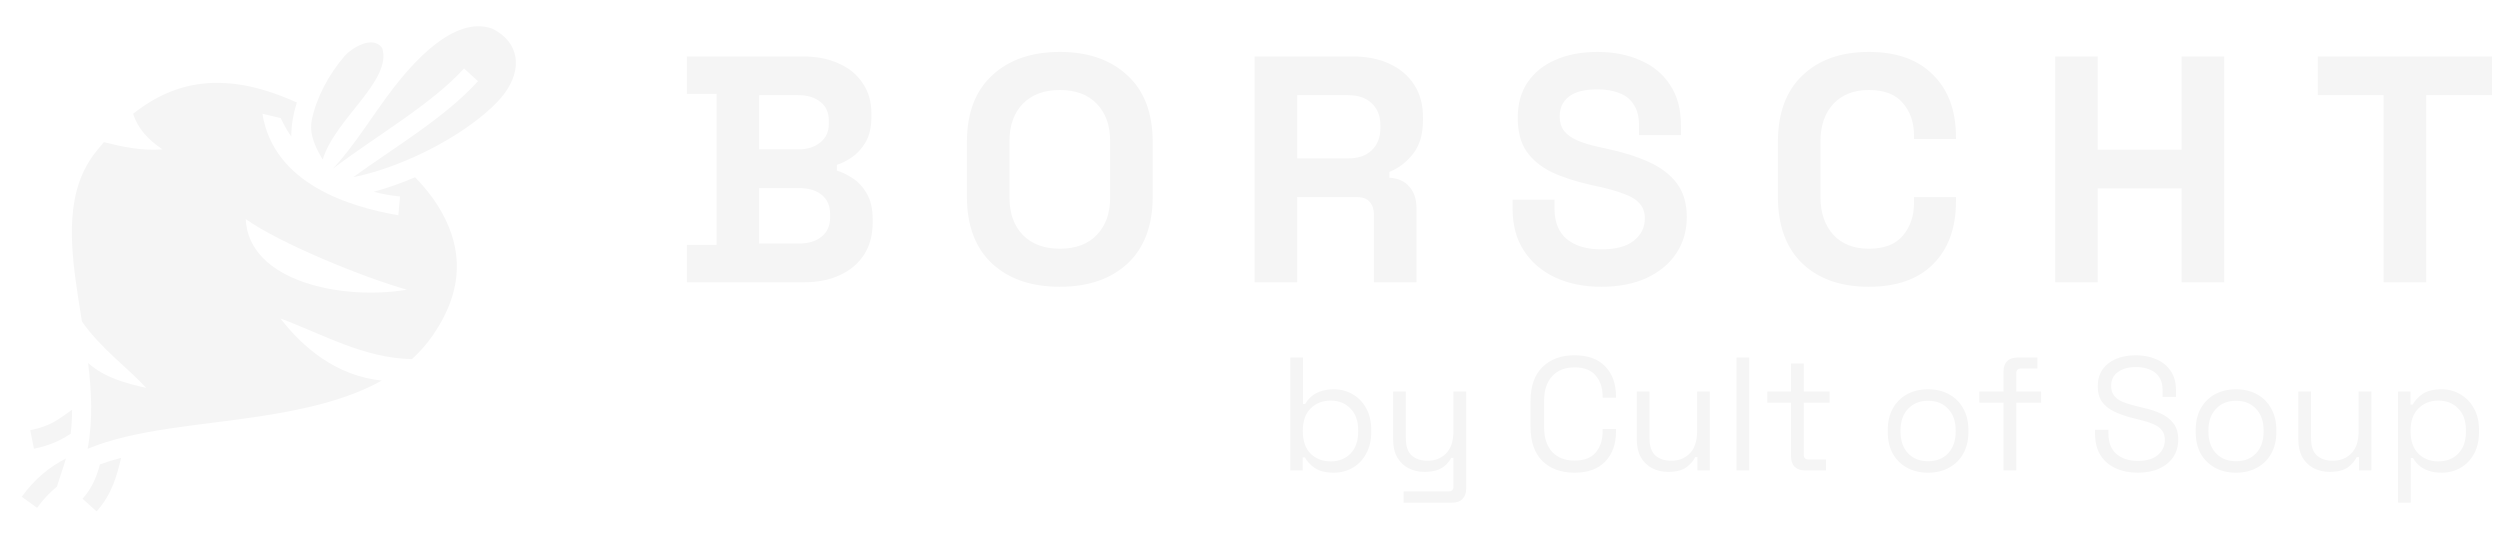
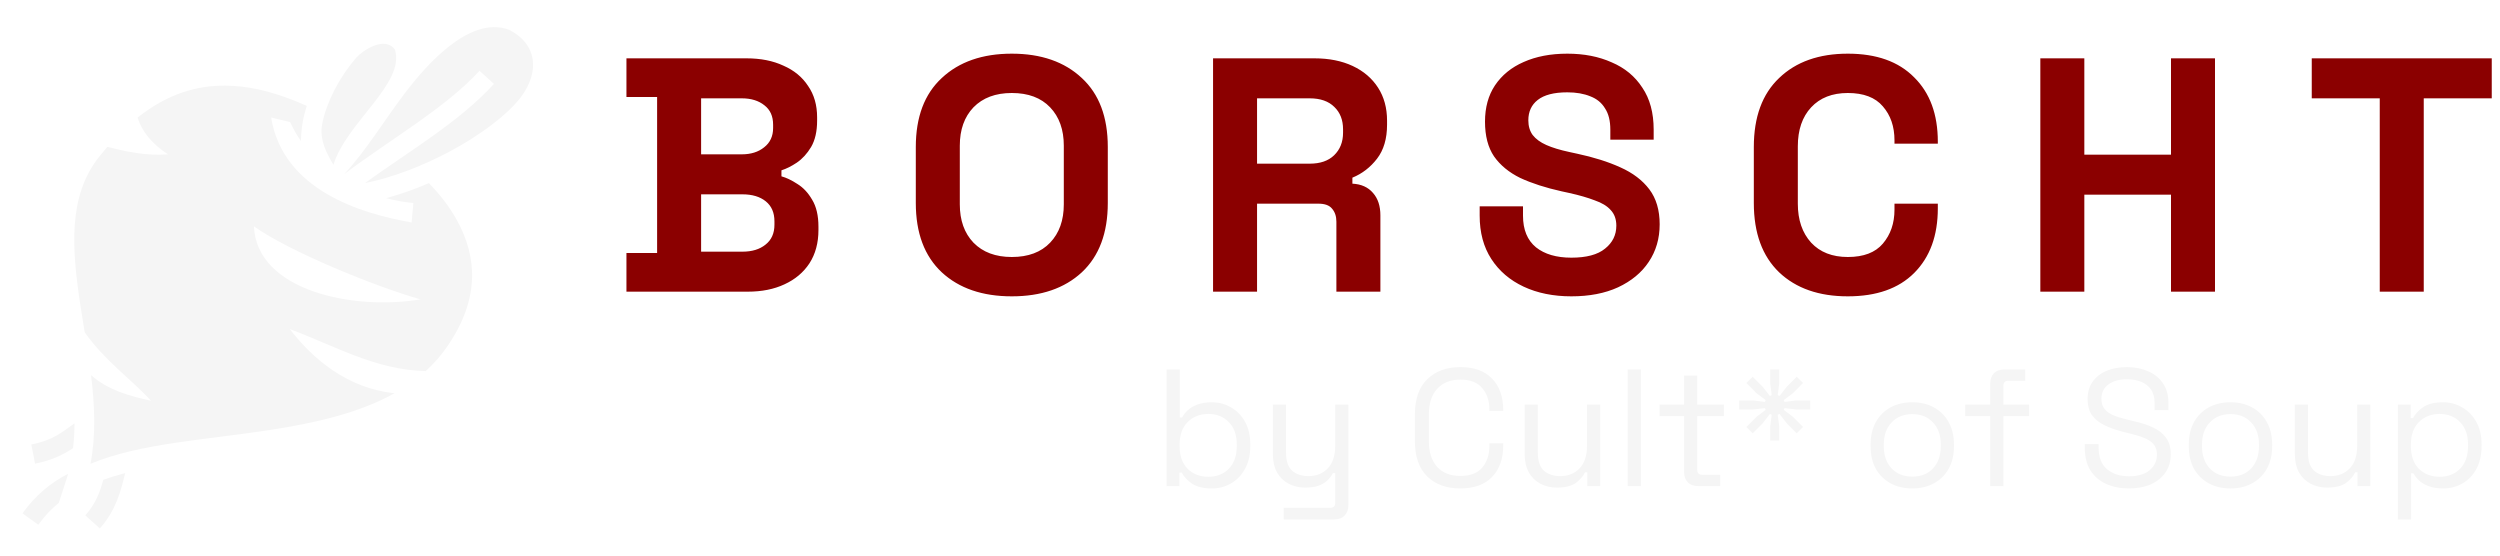
- <svg xmlns="http://www.w3.org/2000/svg" width="186" height="40" viewBox="0 0 186 40" fill="none">
-   <path d="M29.283 6.533C27.726 8.56 26.369 10.846 24.783 12.537C28.07 10.051 32.094 7.767 34.524 5.095L35.564 6.04C33.07 8.784 29.344 10.958 26.28 13.181C28.226 12.797 30.446 11.946 32.43 10.883C34.619 9.71 36.527 8.262 37.478 7.028C38.903 5.159 38.656 3.15 36.651 2.143C33.731 1.054 30.514 4.951 29.283 6.533ZM25.652 4.15C24.415 5.585 23.519 7.34 23.203 8.898C22.961 10.089 23.57 11.11 24.007 11.87C24.934 8.827 29.183 6.01 28.439 3.581C27.728 2.56 26.127 3.616 25.652 4.15ZM16.237 6.165C14.185 6.148 12.07 6.744 9.904 8.467C10.229 9.501 10.977 10.377 12.093 11.114C10.52 11.231 9.116 10.924 7.729 10.576C7.534 10.801 7.344 11.029 7.159 11.261C4.876 14.116 5.161 17.895 5.805 22.09C5.898 22.693 5.997 23.305 6.097 23.919C7.5 25.938 9.56 27.404 10.874 28.857C9.333 28.51 7.811 28.114 6.555 27.009C6.817 29.156 6.915 31.313 6.518 33.392C10.055 31.918 14.813 31.672 19.41 30.963C22.695 30.457 25.853 29.738 28.408 28.312C24.988 27.969 22.489 25.802 20.865 23.693C24.062 24.883 27.054 26.646 30.649 26.719C31.238 26.184 31.768 25.583 32.231 24.905C34.585 21.45 34.327 18.485 32.924 15.9C32.395 14.925 31.687 14.014 30.881 13.187C29.861 13.623 28.823 13.992 27.808 14.268C28.448 14.44 29.102 14.557 29.763 14.616L29.636 16.017C26.045 15.394 20.367 13.707 19.524 8.461L20.891 8.791C21.111 9.263 21.388 9.77 21.669 10.152C21.679 9.244 21.834 8.421 22.085 7.623C20.617 6.969 19.066 6.437 17.476 6.246C17.065 6.196 16.651 6.169 16.237 6.165L16.237 6.165ZM18.282 16.298C20.819 18.11 27.079 20.657 30.276 21.553C25.499 22.366 18.489 20.966 18.282 16.298ZM5.362 30.483C4.426 31.134 3.851 31.689 2.252 32.005L2.525 33.384C3.772 33.138 4.597 32.705 5.262 32.268C5.33 31.684 5.361 31.089 5.362 30.483ZM9.014 34.061C8.459 34.207 7.931 34.369 7.437 34.551C7.186 35.466 6.867 36.298 6.141 37.108L7.188 38.047C8.369 36.728 8.706 35.312 9.014 34.061ZM4.904 34.113C3.676 34.734 2.555 35.657 1.618 36.961L2.76 37.782C3.214 37.149 3.706 36.633 4.232 36.209C4.443 35.519 4.714 34.781 4.904 34.113Z" fill="#F5F5F5" />
-   <path d="M51.104 21V18.216H53.312V6.984H51.104V4.2H59.744C60.768 4.2 61.656 4.376 62.408 4.728C63.176 5.064 63.768 5.552 64.184 6.192C64.616 6.816 64.832 7.568 64.832 8.448V8.688C64.832 9.456 64.688 10.088 64.4 10.584C64.112 11.064 63.768 11.44 63.368 11.712C62.984 11.968 62.616 12.152 62.264 12.264V12.696C62.616 12.792 63 12.976 63.416 13.248C63.832 13.504 64.184 13.88 64.472 14.376C64.776 14.872 64.928 15.52 64.928 16.32V16.56C64.928 17.488 64.712 18.288 64.28 18.96C63.848 19.616 63.248 20.12 62.48 20.472C61.728 20.824 60.848 21 59.84 21H51.104ZM56.48 18.12H59.456C60.144 18.12 60.696 17.952 61.112 17.616C61.544 17.28 61.76 16.8 61.76 16.176V15.936C61.76 15.312 61.552 14.832 61.136 14.496C60.72 14.16 60.16 13.992 59.456 13.992H56.48V18.12ZM56.48 11.112H59.408C60.064 11.112 60.6 10.944 61.016 10.608C61.448 10.272 61.664 9.808 61.664 9.216V8.976C61.664 8.368 61.456 7.904 61.04 7.584C60.624 7.248 60.08 7.08 59.408 7.08H56.48V11.112ZM78.85 21.336C76.737 21.336 75.058 20.76 73.809 19.608C72.561 18.44 71.938 16.776 71.938 14.616V10.584C71.938 8.424 72.561 6.768 73.809 5.616C75.058 4.448 76.737 3.864 78.85 3.864C80.962 3.864 82.641 4.448 83.889 5.616C85.138 6.768 85.761 8.424 85.761 10.584V14.616C85.761 16.776 85.138 18.44 83.889 19.608C82.641 20.76 80.962 21.336 78.85 21.336ZM78.85 18.504C80.034 18.504 80.954 18.16 81.609 17.472C82.266 16.784 82.594 15.864 82.594 14.712V10.488C82.594 9.336 82.266 8.416 81.609 7.728C80.954 7.04 80.034 6.696 78.85 6.696C77.681 6.696 76.761 7.04 76.09 7.728C75.433 8.416 75.106 9.336 75.106 10.488V14.712C75.106 15.864 75.433 16.784 76.09 17.472C76.761 18.16 77.681 18.504 78.85 18.504ZM93.34 21V4.2H100.636C101.692 4.2 102.612 4.384 103.396 4.752C104.18 5.12 104.788 5.64 105.22 6.312C105.652 6.984 105.868 7.776 105.868 8.688V8.976C105.868 9.984 105.628 10.8 105.148 11.424C104.668 12.048 104.076 12.504 103.372 12.792V13.224C104.012 13.256 104.508 13.48 104.86 13.896C105.212 14.296 105.388 14.832 105.388 15.504V21H102.22V15.96C102.22 15.576 102.116 15.264 101.908 15.024C101.716 14.784 101.388 14.664 100.924 14.664H96.508V21H93.34ZM96.508 11.784H100.3C101.052 11.784 101.636 11.584 102.052 11.184C102.484 10.768 102.7 10.224 102.7 9.552V9.312C102.7 8.64 102.492 8.104 102.076 7.704C101.66 7.288 101.068 7.08 100.3 7.08H96.508V11.784ZM119.136 21.336C117.84 21.336 116.696 21.104 115.704 20.64C114.712 20.176 113.936 19.512 113.376 18.648C112.816 17.784 112.536 16.744 112.536 15.528V14.856H115.656V15.528C115.656 16.536 115.968 17.296 116.592 17.808C117.216 18.304 118.064 18.552 119.136 18.552C120.224 18.552 121.032 18.336 121.56 17.904C122.104 17.472 122.376 16.92 122.376 16.248C122.376 15.784 122.24 15.408 121.968 15.12C121.712 14.832 121.328 14.6 120.816 14.424C120.32 14.232 119.712 14.056 118.992 13.896L118.44 13.776C117.288 13.52 116.296 13.2 115.464 12.816C114.648 12.416 114.016 11.896 113.568 11.256C113.136 10.616 112.92 9.784 112.92 8.76C112.92 7.736 113.16 6.864 113.64 6.144C114.136 5.408 114.824 4.848 115.704 4.464C116.6 4.064 117.648 3.864 118.848 3.864C120.048 3.864 121.112 4.072 122.04 4.488C122.984 4.888 123.72 5.496 124.248 6.312C124.792 7.112 125.064 8.12 125.064 9.336V10.056H121.944V9.336C121.944 8.696 121.816 8.184 121.56 7.8C121.32 7.4 120.968 7.112 120.504 6.936C120.04 6.744 119.488 6.648 118.848 6.648C117.888 6.648 117.176 6.832 116.712 7.2C116.264 7.552 116.04 8.04 116.04 8.664C116.04 9.08 116.144 9.432 116.352 9.72C116.576 10.008 116.904 10.248 117.336 10.44C117.768 10.632 118.32 10.8 118.992 10.944L119.544 11.064C120.744 11.32 121.784 11.648 122.664 12.048C123.56 12.448 124.256 12.976 124.752 13.632C125.248 14.288 125.496 15.128 125.496 16.152C125.496 17.176 125.232 18.08 124.704 18.864C124.192 19.632 123.456 20.24 122.496 20.688C121.552 21.12 120.432 21.336 119.136 21.336ZM139.043 21.336C136.963 21.336 135.315 20.76 134.099 19.608C132.883 18.44 132.275 16.776 132.275 14.616V10.584C132.275 8.424 132.883 6.768 134.099 5.616C135.315 4.448 136.963 3.864 139.043 3.864C141.107 3.864 142.699 4.432 143.819 5.568C144.955 6.688 145.523 8.232 145.523 10.2V10.344H142.403V10.104C142.403 9.112 142.123 8.296 141.563 7.656C141.019 7.016 140.179 6.696 139.043 6.696C137.923 6.696 137.043 7.04 136.403 7.728C135.763 8.416 135.443 9.352 135.443 10.536V14.664C135.443 15.832 135.763 16.768 136.403 17.472C137.043 18.16 137.923 18.504 139.043 18.504C140.179 18.504 141.019 18.184 141.563 17.544C142.123 16.888 142.403 16.072 142.403 15.096V14.664H145.523V15C145.523 16.968 144.955 18.52 143.819 19.656C142.699 20.776 141.107 21.336 139.043 21.336ZM152.904 21V4.2H156.072V11.136H162.312V4.2H165.48V21H162.312V14.016H156.072V21H152.904ZM177.342 21V7.08H172.446V4.2H185.406V7.08H180.51V21H177.342Z" fill="#F5F5F5" />
-   <path d="M99.248 35.168C98.64 35.168 98.164 35.052 97.82 34.82C97.484 34.588 97.24 34.324 97.088 34.028H96.92V35H95.996V26.6H96.944V30.056H97.112C97.208 29.872 97.344 29.7 97.52 29.54C97.696 29.372 97.924 29.236 98.204 29.132C98.492 29.02 98.84 28.964 99.248 28.964C99.76 28.964 100.224 29.088 100.64 29.336C101.064 29.576 101.4 29.924 101.648 30.38C101.896 30.828 102.02 31.364 102.02 31.988V32.144C102.02 32.768 101.892 33.308 101.636 33.764C101.388 34.22 101.052 34.568 100.628 34.808C100.212 35.048 99.752 35.168 99.248 35.168ZM98.996 34.328C99.604 34.328 100.096 34.136 100.472 33.752C100.856 33.36 101.048 32.816 101.048 32.12V32.012C101.048 31.316 100.856 30.776 100.472 30.392C100.096 30 99.604 29.804 98.996 29.804C98.396 29.804 97.9 30 97.508 30.392C97.124 30.776 96.932 31.316 96.932 32.012V32.12C96.932 32.816 97.124 33.36 97.508 33.752C97.9 34.136 98.396 34.328 98.996 34.328ZM104.427 37.4V36.56H107.787C108.019 36.56 108.135 36.44 108.135 36.2V34.064H107.967C107.887 34.232 107.763 34.4 107.595 34.568C107.435 34.728 107.223 34.86 106.959 34.964C106.695 35.06 106.363 35.108 105.963 35.108C105.539 35.108 105.147 35.016 104.787 34.832C104.435 34.648 104.155 34.376 103.947 34.016C103.747 33.656 103.647 33.216 103.647 32.696V29.132H104.595V32.624C104.595 33.2 104.739 33.62 105.027 33.884C105.323 34.148 105.719 34.28 106.215 34.28C106.775 34.28 107.235 34.096 107.595 33.728C107.955 33.36 108.135 32.812 108.135 32.084V29.132H109.083V36.368C109.083 36.688 108.991 36.94 108.807 37.124C108.631 37.308 108.371 37.4 108.027 37.4H104.427ZM117.148 35.168C116.148 35.168 115.352 34.88 114.76 34.304C114.168 33.72 113.872 32.872 113.872 31.76V29.84C113.872 28.728 114.168 27.884 114.76 27.308C115.352 26.724 116.148 26.432 117.148 26.432C118.14 26.432 118.9 26.708 119.428 27.26C119.964 27.812 120.232 28.568 120.232 29.528V29.588H119.236V29.492C119.236 28.86 119.064 28.344 118.72 27.944C118.384 27.536 117.86 27.332 117.148 27.332C116.436 27.332 115.88 27.552 115.48 27.992C115.08 28.424 114.88 29.032 114.88 29.816V31.784C114.88 32.568 115.08 33.18 115.48 33.62C115.88 34.052 116.436 34.268 117.148 34.268C117.86 34.268 118.384 34.068 118.72 33.668C119.064 33.26 119.236 32.74 119.236 32.108V31.916H120.232V32.072C120.232 33.032 119.964 33.788 119.428 34.34C118.9 34.892 118.14 35.168 117.148 35.168ZM124.092 35.108C123.668 35.108 123.276 35.016 122.916 34.832C122.564 34.648 122.284 34.376 122.076 34.016C121.876 33.648 121.776 33.204 121.776 32.684V29.132H122.724V32.612C122.724 33.196 122.868 33.62 123.156 33.884C123.452 34.148 123.848 34.28 124.344 34.28C124.904 34.28 125.364 34.096 125.724 33.728C126.084 33.36 126.264 32.812 126.264 32.084V29.132H127.212V35H126.288V34.004H126.12C125.992 34.284 125.772 34.54 125.46 34.772C125.148 34.996 124.692 35.108 124.092 35.108ZM129.195 35V26.6H130.143V35H129.195ZM134.297 35C133.961 35 133.701 34.908 133.517 34.724C133.341 34.54 133.253 34.288 133.253 33.968V29.96H131.489V29.132H133.253V27.044H134.201V29.132H136.121V29.96H134.201V33.824C134.201 34.064 134.317 34.184 134.549 34.184H135.857V35H134.297ZM143.45 35.168C142.858 35.168 142.334 35.044 141.878 34.796C141.43 34.548 141.078 34.2 140.822 33.752C140.574 33.296 140.45 32.76 140.45 32.144V31.988C140.45 31.38 140.574 30.848 140.822 30.392C141.078 29.936 141.43 29.584 141.878 29.336C142.334 29.088 142.858 28.964 143.45 28.964C144.042 28.964 144.562 29.088 145.01 29.336C145.466 29.584 145.818 29.936 146.066 30.392C146.322 30.848 146.45 31.38 146.45 31.988V32.144C146.45 32.76 146.322 33.296 146.066 33.752C145.818 34.2 145.466 34.548 145.01 34.796C144.562 35.044 144.042 35.168 143.45 35.168ZM143.45 34.316C144.074 34.316 144.57 34.12 144.938 33.728C145.314 33.328 145.502 32.792 145.502 32.12V32.012C145.502 31.34 145.314 30.808 144.938 30.416C144.57 30.016 144.074 29.816 143.45 29.816C142.834 29.816 142.338 30.016 141.962 30.416C141.586 30.808 141.398 31.34 141.398 32.012V32.12C141.398 32.792 141.586 33.328 141.962 33.728C142.338 34.12 142.834 34.316 143.45 34.316ZM149.062 35V29.96H147.262V29.132H149.062V27.632C149.062 27.312 149.15 27.06 149.326 26.876C149.51 26.692 149.77 26.6 150.106 26.6H151.582V27.416H150.37C150.13 27.416 150.01 27.536 150.01 27.776V29.132H151.858V29.96H150.01V35H149.062ZM159.049 35.168C158.441 35.168 157.897 35.06 157.417 34.844C156.937 34.628 156.557 34.304 156.277 33.872C156.005 33.432 155.869 32.884 155.869 32.228V31.976H156.865V32.228C156.865 32.924 157.069 33.444 157.477 33.788C157.885 34.124 158.409 34.292 159.049 34.292C159.705 34.292 160.205 34.144 160.549 33.848C160.893 33.552 161.065 33.18 161.065 32.732C161.065 32.42 160.985 32.172 160.825 31.988C160.673 31.804 160.457 31.656 160.177 31.544C159.897 31.424 159.569 31.32 159.193 31.232L158.569 31.076C158.081 30.948 157.649 30.792 157.273 30.608C156.897 30.424 156.601 30.184 156.385 29.888C156.177 29.584 156.073 29.196 156.073 28.724C156.073 28.252 156.189 27.844 156.421 27.5C156.661 27.156 156.993 26.892 157.417 26.708C157.849 26.524 158.345 26.432 158.905 26.432C159.473 26.432 159.981 26.532 160.429 26.732C160.885 26.924 161.241 27.212 161.497 27.596C161.761 27.972 161.893 28.448 161.893 29.024V29.528H160.897V29.024C160.897 28.616 160.809 28.288 160.633 28.04C160.465 27.792 160.229 27.608 159.925 27.488C159.629 27.368 159.289 27.308 158.905 27.308C158.353 27.308 157.909 27.432 157.573 27.68C157.237 27.92 157.069 28.264 157.069 28.712C157.069 29.008 157.141 29.248 157.285 29.432C157.429 29.616 157.633 29.768 157.897 29.888C158.161 30 158.477 30.1 158.845 30.188L159.469 30.344C159.957 30.448 160.393 30.592 160.777 30.776C161.169 30.952 161.481 31.196 161.713 31.508C161.945 31.812 162.061 32.212 162.061 32.708C162.061 33.204 161.937 33.636 161.689 34.004C161.441 34.372 161.089 34.66 160.633 34.868C160.185 35.068 159.657 35.168 159.049 35.168ZM166.36 35.168C165.768 35.168 165.244 35.044 164.788 34.796C164.34 34.548 163.988 34.2 163.732 33.752C163.484 33.296 163.36 32.76 163.36 32.144V31.988C163.36 31.38 163.484 30.848 163.732 30.392C163.988 29.936 164.34 29.584 164.788 29.336C165.244 29.088 165.768 28.964 166.36 28.964C166.952 28.964 167.472 29.088 167.92 29.336C168.376 29.584 168.728 29.936 168.976 30.392C169.232 30.848 169.36 31.38 169.36 31.988V32.144C169.36 32.76 169.232 33.296 168.976 33.752C168.728 34.2 168.376 34.548 167.92 34.796C167.472 35.044 166.952 35.168 166.36 35.168ZM166.36 34.316C166.984 34.316 167.48 34.12 167.848 33.728C168.224 33.328 168.412 32.792 168.412 32.12V32.012C168.412 31.34 168.224 30.808 167.848 30.416C167.48 30.016 166.984 29.816 166.36 29.816C165.744 29.816 165.248 30.016 164.872 30.416C164.496 30.808 164.308 31.34 164.308 32.012V32.12C164.308 32.792 164.496 33.328 164.872 33.728C165.248 34.12 165.744 34.316 166.36 34.316ZM173.31 35.108C172.886 35.108 172.494 35.016 172.134 34.832C171.782 34.648 171.502 34.376 171.294 34.016C171.094 33.648 170.994 33.204 170.994 32.684V29.132H171.942V32.612C171.942 33.196 172.086 33.62 172.374 33.884C172.67 34.148 173.066 34.28 173.562 34.28C174.122 34.28 174.582 34.096 174.942 33.728C175.302 33.36 175.482 32.812 175.482 32.084V29.132H176.43V35H175.506V34.004H175.338C175.21 34.284 174.99 34.54 174.678 34.772C174.366 34.996 173.91 35.108 173.31 35.108ZM178.414 37.4V29.132H179.338V30.104H179.506C179.658 29.808 179.902 29.544 180.238 29.312C180.582 29.08 181.058 28.964 181.666 28.964C182.17 28.964 182.63 29.088 183.046 29.336C183.47 29.576 183.806 29.92 184.054 30.368C184.31 30.816 184.438 31.356 184.438 31.988V32.144C184.438 32.768 184.314 33.308 184.066 33.764C183.818 34.22 183.482 34.568 183.058 34.808C182.642 35.048 182.178 35.168 181.666 35.168C181.258 35.168 180.91 35.112 180.622 35C180.342 34.896 180.114 34.76 179.938 34.592C179.762 34.424 179.626 34.252 179.53 34.076H179.362V37.4H178.414ZM181.414 34.328C182.022 34.328 182.514 34.136 182.89 33.752C183.274 33.36 183.466 32.816 183.466 32.12V32.012C183.466 31.316 183.274 30.776 182.89 30.392C182.514 30 182.022 29.804 181.414 29.804C180.814 29.804 180.318 30 179.926 30.392C179.542 30.776 179.35 31.316 179.35 32.012V32.12C179.35 32.816 179.542 33.36 179.926 33.752C180.318 34.136 180.814 34.328 181.414 34.328Z" fill="#F5F5F5" />
+ <svg xmlns="http://www.w3.org/2000/svg" width="180" height="40" viewBox="0 0 180 40" fill="none">
+   <path d="M29.283 6.533C27.726 8.56 26.369 10.846 24.783 12.537C28.07 10.051 32.094 7.767 34.524 5.095L35.564 6.04C33.07 8.784 29.344 10.958 26.28 13.181C28.226 12.797 30.446 11.946 32.43 10.883C34.619 9.71 36.527 8.262 37.478 7.028C38.903 5.159 38.656 3.15 36.651 2.143C33.731 1.054 30.514 4.951 29.283 6.533ZM25.652 4.15C24.415 5.585 23.519 7.34 23.203 8.898C22.961 10.089 23.57 11.11 24.007 11.87C24.934 8.827 29.183 6.01 28.439 3.581C27.728 2.56 26.127 3.616 25.652 4.15ZM16.237 6.165C14.185 6.148 12.07 6.744 9.904 8.467C10.229 9.501 10.977 10.377 12.093 11.114C10.52 11.231 9.116 10.924 7.729 10.576C7.534 10.801 7.344 11.029 7.159 11.261C4.876 14.116 5.162 17.895 5.805 22.09C5.898 22.693 5.997 23.305 6.097 23.919C7.5 25.938 9.56 27.404 10.874 28.857C9.333 28.51 7.811 28.114 6.555 27.009C6.817 29.156 6.915 31.313 6.518 33.392C10.055 31.918 14.813 31.672 19.41 30.963C22.695 30.457 25.853 29.738 28.409 28.312C24.988 27.969 22.489 25.802 20.865 23.693C24.062 24.883 27.054 26.646 30.649 26.719C31.238 26.184 31.768 25.583 32.231 24.905C34.585 21.45 34.327 18.485 32.924 15.9C32.395 14.925 31.688 14.014 30.881 13.187C29.861 13.623 28.823 13.992 27.808 14.268C28.448 14.44 29.102 14.557 29.763 14.616L29.636 16.017C26.045 15.394 20.367 13.707 19.524 8.461L20.891 8.791C21.111 9.263 21.388 9.77 21.67 10.152C21.679 9.244 21.834 8.421 22.085 7.623C20.617 6.969 19.066 6.437 17.476 6.246C17.065 6.196 16.651 6.169 16.237 6.165L16.237 6.165ZM18.282 16.298C20.819 18.11 27.079 20.657 30.276 21.553C25.499 22.366 18.489 20.966 18.282 16.298ZM5.363 30.483C4.426 31.134 3.851 31.689 2.252 32.005L2.525 33.384C3.772 33.138 4.597 32.705 5.262 32.268C5.33 31.684 5.361 31.089 5.363 30.483ZM9.014 34.061C8.459 34.207 7.931 34.369 7.437 34.551C7.187 35.466 6.867 36.298 6.141 37.108L7.188 38.047C8.369 36.728 8.706 35.312 9.014 34.061ZM4.904 34.113C3.676 34.734 2.555 35.657 1.618 36.961L2.76 37.782C3.214 37.149 3.706 36.633 4.232 36.209C4.443 35.519 4.714 34.781 4.904 34.113Z" fill="#F5F5F5" />
+   <path d="M45.104 21V18.216H47.312V6.984H45.104V4.2H53.744C54.768 4.2 55.656 4.376 56.408 4.728C57.176 5.064 57.768 5.552 58.184 6.192C58.616 6.816 58.832 7.568 58.832 8.448V8.688C58.832 9.456 58.688 10.088 58.4 10.584C58.112 11.064 57.768 11.44 57.368 11.712C56.984 11.968 56.616 12.152 56.264 12.264V12.696C56.616 12.792 57 12.976 57.416 13.248C57.832 13.504 58.184 13.88 58.472 14.376C58.776 14.872 58.928 15.52 58.928 16.32V16.56C58.928 17.488 58.712 18.288 58.28 18.96C57.848 19.616 57.248 20.12 56.48 20.472C55.728 20.824 54.848 21 53.84 21H45.104ZM50.48 18.12H53.456C54.144 18.12 54.696 17.952 55.112 17.616C55.544 17.28 55.76 16.8 55.76 16.176V15.936C55.76 15.312 55.552 14.832 55.136 14.496C54.72 14.16 54.16 13.992 53.456 13.992H50.48V18.12ZM50.48 11.112H53.408C54.064 11.112 54.6 10.944 55.016 10.608C55.448 10.272 55.664 9.808 55.664 9.216V8.976C55.664 8.368 55.456 7.904 55.04 7.584C54.624 7.248 54.08 7.08 53.408 7.08H50.48V11.112ZM72.85 21.336C70.737 21.336 69.058 20.76 67.809 19.608C66.561 18.44 65.938 16.776 65.938 14.616V10.584C65.938 8.424 66.561 6.768 67.809 5.616C69.058 4.448 70.737 3.864 72.85 3.864C74.962 3.864 76.641 4.448 77.889 5.616C79.138 6.768 79.761 8.424 79.761 10.584V14.616C79.761 16.776 79.138 18.44 77.889 19.608C76.641 20.76 74.962 21.336 72.85 21.336ZM72.85 18.504C74.034 18.504 74.954 18.16 75.609 17.472C76.266 16.784 76.594 15.864 76.594 14.712V10.488C76.594 9.336 76.266 8.416 75.609 7.728C74.954 7.04 74.034 6.696 72.85 6.696C71.681 6.696 70.761 7.04 70.09 7.728C69.433 8.416 69.106 9.336 69.106 10.488V14.712C69.106 15.864 69.433 16.784 70.09 17.472C70.761 18.16 71.681 18.504 72.85 18.504ZM87.34 21V4.2H94.636C95.692 4.2 96.612 4.384 97.396 4.752C98.18 5.12 98.788 5.64 99.22 6.312C99.652 6.984 99.868 7.776 99.868 8.688V8.976C99.868 9.984 99.628 10.8 99.148 11.424C98.668 12.048 98.076 12.504 97.372 12.792V13.224C98.012 13.256 98.508 13.48 98.86 13.896C99.212 14.296 99.388 14.832 99.388 15.504V21H96.22V15.96C96.22 15.576 96.116 15.264 95.908 15.024C95.716 14.784 95.388 14.664 94.924 14.664H90.508V21H87.34ZM90.508 11.784H94.3C95.052 11.784 95.636 11.584 96.052 11.184C96.484 10.768 96.7 10.224 96.7 9.552V9.312C96.7 8.64 96.492 8.104 96.076 7.704C95.66 7.288 95.068 7.08 94.3 7.08H90.508V11.784ZM113.136 21.336C111.84 21.336 110.696 21.104 109.704 20.64C108.712 20.176 107.936 19.512 107.376 18.648C106.816 17.784 106.536 16.744 106.536 15.528V14.856H109.656V15.528C109.656 16.536 109.968 17.296 110.592 17.808C111.216 18.304 112.064 18.552 113.136 18.552C114.224 18.552 115.032 18.336 115.56 17.904C116.104 17.472 116.376 16.92 116.376 16.248C116.376 15.784 116.24 15.408 115.968 15.12C115.712 14.832 115.328 14.6 114.816 14.424C114.32 14.232 113.712 14.056 112.992 13.896L112.44 13.776C111.288 13.52 110.296 13.2 109.464 12.816C108.648 12.416 108.016 11.896 107.568 11.256C107.136 10.616 106.92 9.784 106.92 8.76C106.92 7.736 107.16 6.864 107.64 6.144C108.136 5.408 108.824 4.848 109.704 4.464C110.6 4.064 111.648 3.864 112.848 3.864C114.048 3.864 115.112 4.072 116.04 4.488C116.984 4.888 117.72 5.496 118.248 6.312C118.792 7.112 119.064 8.12 119.064 9.336V10.056H115.944V9.336C115.944 8.696 115.816 8.184 115.56 7.8C115.32 7.4 114.968 7.112 114.504 6.936C114.04 6.744 113.488 6.648 112.848 6.648C111.888 6.648 111.176 6.832 110.712 7.2C110.264 7.552 110.04 8.04 110.04 8.664C110.04 9.08 110.144 9.432 110.352 9.72C110.576 10.008 110.904 10.248 111.336 10.44C111.768 10.632 112.32 10.8 112.992 10.944L113.544 11.064C114.744 11.32 115.784 11.648 116.664 12.048C117.56 12.448 118.256 12.976 118.752 13.632C119.248 14.288 119.496 15.128 119.496 16.152C119.496 17.176 119.232 18.08 118.704 18.864C118.192 19.632 117.456 20.24 116.496 20.688C115.552 21.12 114.432 21.336 113.136 21.336ZM133.043 21.336C130.963 21.336 129.315 20.76 128.099 19.608C126.883 18.44 126.275 16.776 126.275 14.616V10.584C126.275 8.424 126.883 6.768 128.099 5.616C129.315 4.448 130.963 3.864 133.043 3.864C135.107 3.864 136.699 4.432 137.819 5.568C138.955 6.688 139.523 8.232 139.523 10.2V10.344H136.403V10.104C136.403 9.112 136.123 8.296 135.563 7.656C135.019 7.016 134.179 6.696 133.043 6.696C131.923 6.696 131.043 7.04 130.403 7.728C129.763 8.416 129.443 9.352 129.443 10.536V14.664C129.443 15.832 129.763 16.768 130.403 17.472C131.043 18.16 131.923 18.504 133.043 18.504C134.179 18.504 135.019 18.184 135.563 17.544C136.123 16.888 136.403 16.072 136.403 15.096V14.664H139.523V15C139.523 16.968 138.955 18.52 137.819 19.656C136.699 20.776 135.107 21.336 133.043 21.336ZM146.904 21V4.2H150.072V11.136H156.312V4.2H159.48V21H156.312V14.016H150.072V21H146.904ZM171.342 21V7.08H166.446V4.2H179.406V7.08H174.51V21H171.342Z" fill="#8B0000" />
+   <path d="M87.248 35.168C86.64 35.168 86.164 35.052 85.82 34.82C85.484 34.588 85.24 34.324 85.088 34.028H84.92V35H83.996V26.6H84.944V30.056H85.112C85.208 29.872 85.344 29.7 85.52 29.54C85.696 29.372 85.924 29.236 86.204 29.132C86.492 29.02 86.84 28.964 87.248 28.964C87.76 28.964 88.224 29.088 88.64 29.336C89.064 29.576 89.4 29.924 89.648 30.38C89.896 30.828 90.02 31.364 90.02 31.988V32.144C90.02 32.768 89.892 33.308 89.636 33.764C89.388 34.22 89.052 34.568 88.628 34.808C88.212 35.048 87.752 35.168 87.248 35.168ZM86.996 34.328C87.604 34.328 88.096 34.136 88.472 33.752C88.856 33.36 89.048 32.816 89.048 32.12V32.012C89.048 31.316 88.856 30.776 88.472 30.392C88.096 30 87.604 29.804 86.996 29.804C86.396 29.804 85.9 30 85.508 30.392C85.124 30.776 84.932 31.316 84.932 32.012V32.12C84.932 32.816 85.124 33.36 85.508 33.752C85.9 34.136 86.396 34.328 86.996 34.328ZM92.427 37.4V36.56H95.787C96.019 36.56 96.135 36.44 96.135 36.2V34.064H95.967C95.887 34.232 95.763 34.4 95.595 34.568C95.435 34.728 95.223 34.86 94.959 34.964C94.695 35.06 94.363 35.108 93.963 35.108C93.539 35.108 93.147 35.016 92.787 34.832C92.435 34.648 92.155 34.376 91.947 34.016C91.747 33.656 91.647 33.216 91.647 32.696V29.132H92.595V32.624C92.595 33.2 92.739 33.62 93.027 33.884C93.323 34.148 93.719 34.28 94.215 34.28C94.775 34.28 95.235 34.096 95.595 33.728C95.955 33.36 96.135 32.812 96.135 32.084V29.132H97.083V36.368C97.083 36.688 96.991 36.94 96.807 37.124C96.631 37.308 96.371 37.4 96.027 37.4H92.427ZM105.148 35.168C104.148 35.168 103.352 34.88 102.76 34.304C102.168 33.72 101.872 32.872 101.872 31.76V29.84C101.872 28.728 102.168 27.884 102.76 27.308C103.352 26.724 104.148 26.432 105.148 26.432C106.14 26.432 106.9 26.708 107.428 27.26C107.964 27.812 108.232 28.568 108.232 29.528V29.588H107.236V29.492C107.236 28.86 107.064 28.344 106.72 27.944C106.384 27.536 105.86 27.332 105.148 27.332C104.436 27.332 103.88 27.552 103.48 27.992C103.08 28.424 102.88 29.032 102.88 29.816V31.784C102.88 32.568 103.08 33.18 103.48 33.62C103.88 34.052 104.436 34.268 105.148 34.268C105.86 34.268 106.384 34.068 106.72 33.668C107.064 33.26 107.236 32.74 107.236 32.108V31.916H108.232V32.072C108.232 33.032 107.964 33.788 107.428 34.34C106.9 34.892 106.14 35.168 105.148 35.168ZM112.092 35.108C111.668 35.108 111.276 35.016 110.916 34.832C110.564 34.648 110.284 34.376 110.076 34.016C109.876 33.648 109.776 33.204 109.776 32.684V29.132H110.724V32.612C110.724 33.196 110.868 33.62 111.156 33.884C111.452 34.148 111.848 34.28 112.344 34.28C112.904 34.28 113.364 34.096 113.724 33.728C114.084 33.36 114.264 32.812 114.264 32.084V29.132H115.212V35H114.288V34.004H114.12C113.992 34.284 113.772 34.54 113.46 34.772C113.148 34.996 112.692 35.108 112.092 35.108ZM117.195 35V26.6H118.143V35H117.195ZM122.297 35C121.961 35 121.701 34.908 121.517 34.724C121.341 34.54 121.253 34.288 121.253 33.968V29.96H119.489V29.132H121.253V27.044H122.201V29.132H124.121V29.96H122.201V33.824C122.201 34.064 122.317 34.184 122.549 34.184H123.857V35H122.297ZM125.224 29.48V28.832H126.244L127.072 28.94L127.132 28.808L126.46 28.304L125.74 27.572L126.196 27.128L126.916 27.848L127.432 28.508L127.564 28.448L127.456 27.62V26.6H128.104V27.62L127.996 28.448L128.128 28.508L128.644 27.848L129.364 27.128L129.82 27.572L129.1 28.304L128.428 28.808L128.488 28.94L129.316 28.832H130.336V29.48H129.316L128.488 29.384L128.428 29.504L129.1 30.02L129.82 30.74L129.364 31.196L128.644 30.476L128.128 29.804L127.996 29.864L128.104 30.692V31.712H127.456V30.692L127.564 29.864L127.432 29.804L126.916 30.476L126.196 31.196L125.74 30.74L126.46 30.02L127.132 29.504L127.072 29.384L126.244 29.48H125.224ZM137.685 35.168C137.093 35.168 136.569 35.044 136.113 34.796C135.665 34.548 135.313 34.2 135.057 33.752C134.809 33.296 134.685 32.76 134.685 32.144V31.988C134.685 31.38 134.809 30.848 135.057 30.392C135.313 29.936 135.665 29.584 136.113 29.336C136.569 29.088 137.093 28.964 137.685 28.964C138.277 28.964 138.797 29.088 139.245 29.336C139.701 29.584 140.053 29.936 140.301 30.392C140.557 30.848 140.685 31.38 140.685 31.988V32.144C140.685 32.76 140.557 33.296 140.301 33.752C140.053 34.2 139.701 34.548 139.245 34.796C138.797 35.044 138.277 35.168 137.685 35.168ZM137.685 34.316C138.309 34.316 138.805 34.12 139.173 33.728C139.549 33.328 139.737 32.792 139.737 32.12V32.012C139.737 31.34 139.549 30.808 139.173 30.416C138.805 30.016 138.309 29.816 137.685 29.816C137.069 29.816 136.573 30.016 136.197 30.416C135.821 30.808 135.633 31.34 135.633 32.012V32.12C135.633 32.792 135.821 33.328 136.197 33.728C136.573 34.12 137.069 34.316 137.685 34.316ZM143.296 35V29.96H141.496V29.132H143.296V27.632C143.296 27.312 143.384 27.06 143.56 26.876C143.744 26.692 144.004 26.6 144.34 26.6H145.816V27.416H144.604C144.364 27.416 144.244 27.536 144.244 27.776V29.132H146.092V29.96H144.244V35H143.296ZM153.283 35.168C152.675 35.168 152.131 35.06 151.651 34.844C151.171 34.628 150.791 34.304 150.511 33.872C150.239 33.432 150.103 32.884 150.103 32.228V31.976H151.099V32.228C151.099 32.924 151.303 33.444 151.711 33.788C152.119 34.124 152.643 34.292 153.283 34.292C153.939 34.292 154.439 34.144 154.783 33.848C155.127 33.552 155.299 33.18 155.299 32.732C155.299 32.42 155.219 32.172 155.059 31.988C154.907 31.804 154.691 31.656 154.411 31.544C154.131 31.424 153.803 31.32 153.427 31.232L152.803 31.076C152.315 30.948 151.883 30.792 151.507 30.608C151.131 30.424 150.835 30.184 150.619 29.888C150.411 29.584 150.307 29.196 150.307 28.724C150.307 28.252 150.423 27.844 150.655 27.5C150.895 27.156 151.227 26.892 151.651 26.708C152.083 26.524 152.579 26.432 153.139 26.432C153.707 26.432 154.215 26.532 154.663 26.732C155.119 26.924 155.475 27.212 155.731 27.596C155.995 27.972 156.127 28.448 156.127 29.024V29.528H155.131V29.024C155.131 28.616 155.043 28.288 154.867 28.04C154.699 27.792 154.463 27.608 154.159 27.488C153.863 27.368 153.523 27.308 153.139 27.308C152.587 27.308 152.143 27.432 151.807 27.68C151.471 27.92 151.303 28.264 151.303 28.712C151.303 29.008 151.375 29.248 151.519 29.432C151.663 29.616 151.867 29.768 152.131 29.888C152.395 30 152.711 30.1 153.079 30.188L153.703 30.344C154.191 30.448 154.627 30.592 155.011 30.776C155.403 30.952 155.715 31.196 155.947 31.508C156.179 31.812 156.295 32.212 156.295 32.708C156.295 33.204 156.171 33.636 155.923 34.004C155.675 34.372 155.323 34.66 154.867 34.868C154.419 35.068 153.891 35.168 153.283 35.168ZM160.595 35.168C160.003 35.168 159.479 35.044 159.023 34.796C158.575 34.548 158.223 34.2 157.967 33.752C157.719 33.296 157.595 32.76 157.595 32.144V31.988C157.595 31.38 157.719 30.848 157.967 30.392C158.223 29.936 158.575 29.584 159.023 29.336C159.479 29.088 160.003 28.964 160.595 28.964C161.187 28.964 161.707 29.088 162.155 29.336C162.611 29.584 162.963 29.936 163.211 30.392C163.467 30.848 163.595 31.38 163.595 31.988V32.144C163.595 32.76 163.467 33.296 163.211 33.752C162.963 34.2 162.611 34.548 162.155 34.796C161.707 35.044 161.187 35.168 160.595 35.168ZM160.595 34.316C161.219 34.316 161.715 34.12 162.083 33.728C162.459 33.328 162.647 32.792 162.647 32.12V32.012C162.647 31.34 162.459 30.808 162.083 30.416C161.715 30.016 161.219 29.816 160.595 29.816C159.979 29.816 159.483 30.016 159.107 30.416C158.731 30.808 158.543 31.34 158.543 32.012V32.12C158.543 32.792 158.731 33.328 159.107 33.728C159.483 34.12 159.979 34.316 160.595 34.316ZM167.545 35.108C167.121 35.108 166.729 35.016 166.369 34.832C166.017 34.648 165.737 34.376 165.529 34.016C165.329 33.648 165.229 33.204 165.229 32.684V29.132H166.177V32.612C166.177 33.196 166.321 33.62 166.609 33.884C166.905 34.148 167.301 34.28 167.797 34.28C168.357 34.28 168.817 34.096 169.177 33.728C169.537 33.36 169.717 32.812 169.717 32.084V29.132H170.665V35H169.741V34.004H169.573C169.445 34.284 169.225 34.54 168.913 34.772C168.601 34.996 168.145 35.108 167.545 35.108ZM172.648 37.4V29.132H173.572V30.104H173.74C173.892 29.808 174.136 29.544 174.472 29.312C174.816 29.08 175.292 28.964 175.9 28.964C176.404 28.964 176.864 29.088 177.28 29.336C177.704 29.576 178.04 29.92 178.288 30.368C178.544 30.816 178.672 31.356 178.672 31.988V32.144C178.672 32.768 178.548 33.308 178.3 33.764C178.052 34.22 177.716 34.568 177.292 34.808C176.876 35.048 176.412 35.168 175.9 35.168C175.492 35.168 175.144 35.112 174.856 35C174.576 34.896 174.348 34.76 174.172 34.592C173.996 34.424 173.86 34.252 173.764 34.076H173.596V37.4H172.648ZM175.648 34.328C176.256 34.328 176.748 34.136 177.124 33.752C177.508 33.36 177.7 32.816 177.7 32.12V32.012C177.7 31.316 177.508 30.776 177.124 30.392C176.748 30 176.256 29.804 175.648 29.804C175.048 29.804 174.552 30 174.16 30.392C173.776 30.776 173.584 31.316 173.584 32.012V32.12C173.584 32.816 173.776 33.36 174.16 33.752C174.552 34.136 175.048 34.328 175.648 34.328Z" fill="#F5F5F5" />
</svg>
